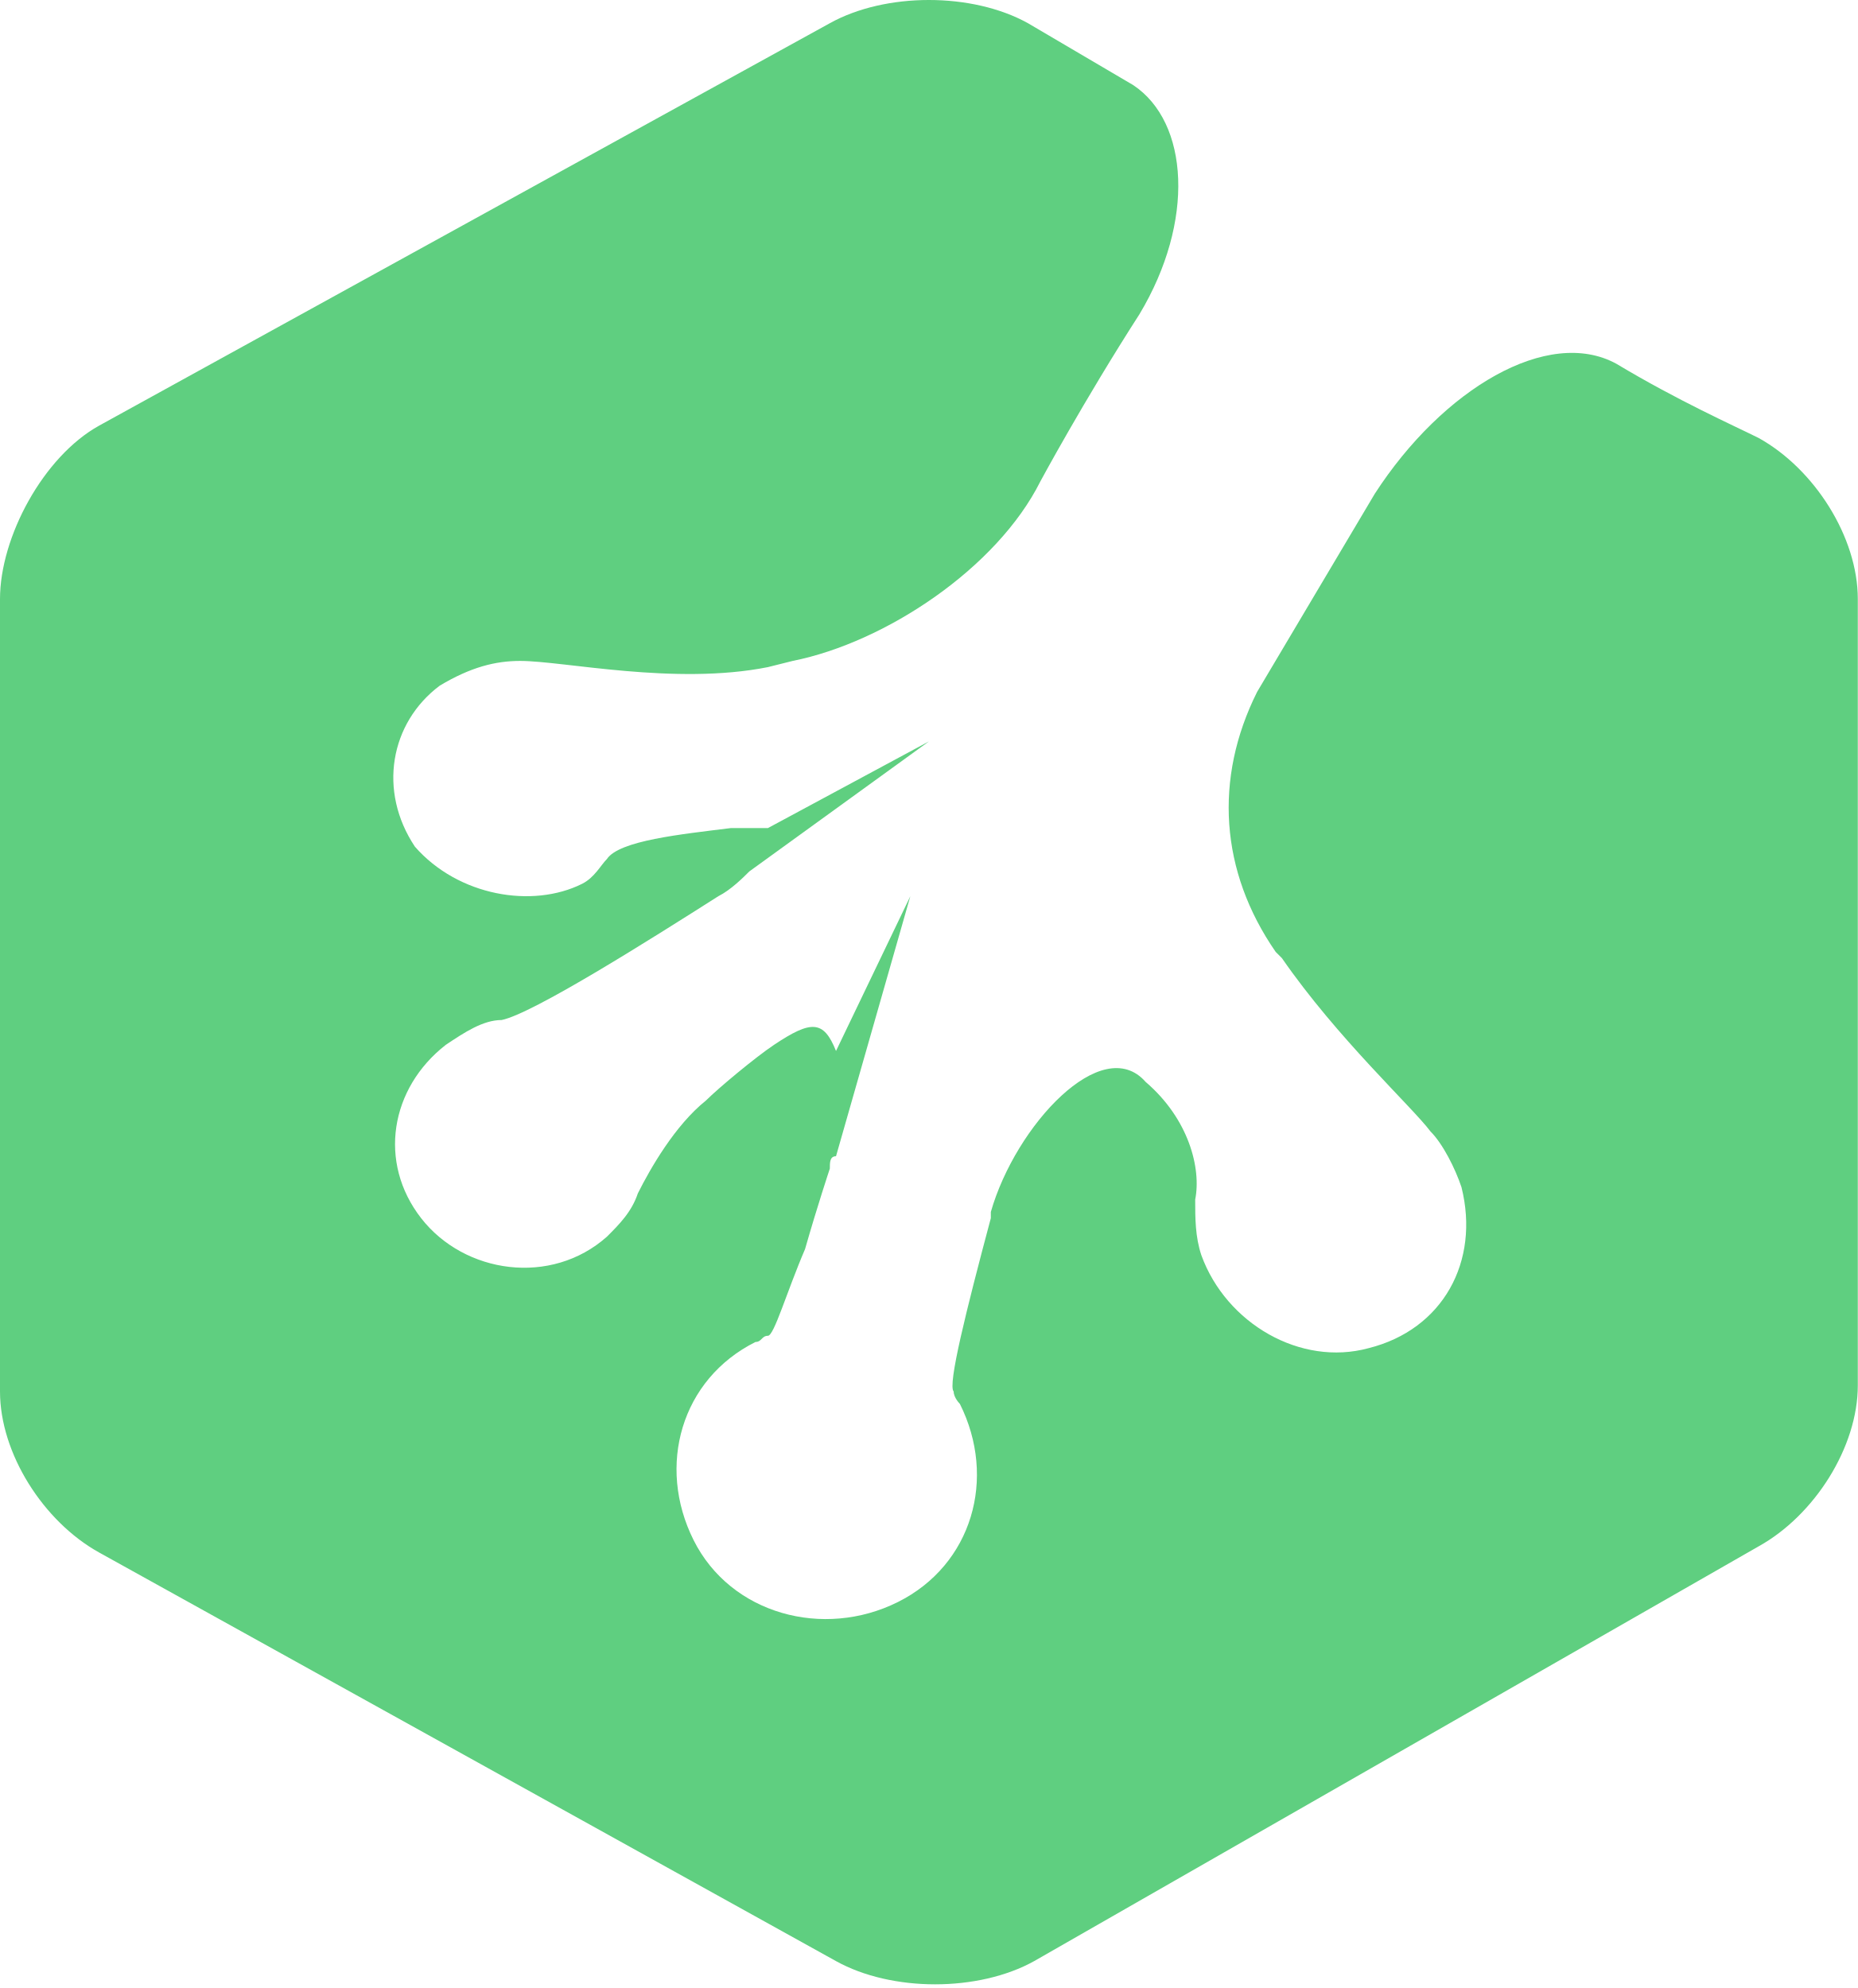
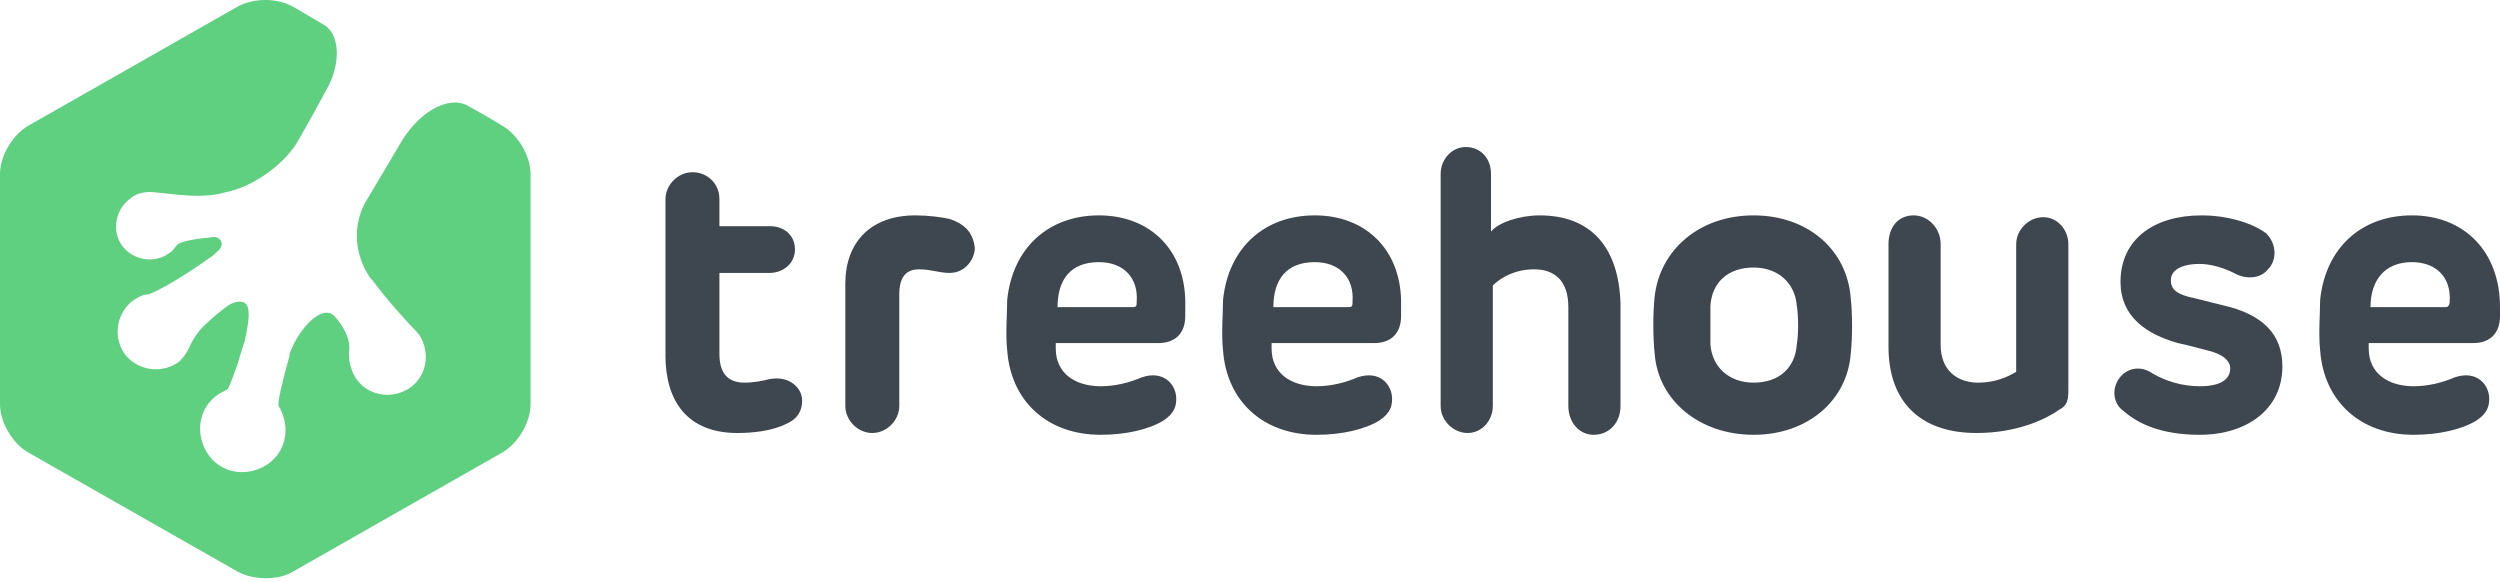
- <svg xmlns="http://www.w3.org/2000/svg" width="256px" height="274px" viewBox="0 0 256 274" version="1.1" preserveAspectRatio="xMidYMid">
+ <svg xmlns="http://www.w3.org/2000/svg" width="512px" height="119px" viewBox="0 0 512 119" version="1.1" preserveAspectRatio="xMidYMid">
  <g>
-     <path d="M242.347,60.373 C238.933,58.667 231.253,55.253 222.72,50.133 C213.333,45.013 198.827,53.547 189.44,68.053 L173.227,95.36 C167.253,107.307 168.107,120.107 175.787,131.2 L176.64,132.053 C184.32,143.147 194.56,152.533 197.12,155.947 C198.827,157.653 200.533,161.067 201.387,163.627 C203.947,173.867 198.827,183.253 188.587,185.813 C179.2,188.373 168.96,182.4 165.547,173.013 C164.693,170.453 164.693,167.893 164.693,165.333 C165.547,161.067 163.84,154.24 157.867,149.12 C151.893,142.293 139.947,155.093 136.533,167.04 L136.533,167.893 C133.12,180.693 130.56,190.933 131.413,191.787 C131.413,192.64 132.267,193.493 132.267,193.493 C137.387,203.733 133.973,215.68 123.733,220.8 C113.493,225.92 100.693,222.507 95.573,212.267 C90.453,202.027 93.867,190.08 104.107,184.96 C104.96,184.96 104.96,184.107 105.813,184.107 C106.667,184.107 108.373,178.133 110.933,172.16 C112.64,166.187 114.347,161.067 114.347,161.067 C114.347,160.213 114.347,159.36 115.2,159.36 L125.44,123.52 L115.2,144.853 C113.493,140.587 111.787,140.587 106.667,144 C104.107,145.707 98.987,149.973 97.28,151.68 C93.013,155.093 89.6,161.067 87.893,164.48 C87.04,167.04 85.333,168.747 83.627,170.453 C75.947,177.28 64,175.573 58.027,167.893 C52.053,160.213 53.76,149.973 61.44,144 C64,142.293 66.56,140.587 69.12,140.587 C73.387,139.733 89.6,129.493 98.987,123.52 C100.693,122.667 102.4,120.96 103.253,120.107 L128,102.187 L105.813,114.133 L100.693,114.133 C93.867,114.987 85.333,115.84 83.627,118.4 C82.773,119.253 81.92,120.96 80.213,121.813 C73.387,125.227 63.147,123.52 57.173,116.693 C52.053,109.013 53.76,99.627 60.587,94.507 C64.853,91.947 68.267,91.093 71.68,91.093 C77.653,91.093 93.013,94.507 105.813,91.947 L109.227,91.093 C122.027,88.533 137.387,78.293 143.36,66.347 C143.36,66.347 149.333,55.253 157.013,43.307 C164.693,30.507 163.84,16.853 156.16,11.733 L141.653,3.2 C133.973,-1.067 122.027,-1.067 114.347,3.2 L13.653,58.667 C5.973,62.933 0,74.027 0,82.56 L0,191.787 C0,200.32 5.973,209.707 13.653,213.973 L115.2,270.293 C122.88,274.56 134.827,274.56 142.507,270.293 L242.347,213.12 C250.027,208.853 256,199.467 256,190.933 L256,82.56 C256,74.027 250.027,64.64 242.347,60.373 L242.347,60.373 Z" fill="#5FCF80" />
+     <path d="M157.652,77.629 C156.178,77.997 154.337,78.365 152.495,78.365 C148.812,78.365 147.338,76.155 147.338,72.472 L147.338,55.896 L157.652,55.896 C160.23,55.896 162.809,54.055 162.809,51.108 C162.809,48.161 160.599,46.319 157.652,46.319 L147.338,46.319 L147.338,40.794 C147.338,37.479 144.76,35.269 141.813,35.269 C138.866,35.269 136.288,37.847 136.288,40.794 L136.288,72.84 C136.288,82.049 140.708,88.679 151.022,88.679 C153.968,88.679 158.02,88.311 160.967,86.837 C163.545,85.732 164.282,83.891 164.282,82.049 C164.282,79.471 161.704,76.892 157.652,77.629 Z M194.486,44.846 C193.013,44.478 190.066,44.109 187.488,44.109 C178.279,44.109 173.122,49.635 173.122,58.106 L173.122,83.154 C173.122,86.101 175.701,88.679 178.647,88.679 C181.594,88.679 184.173,86.101 184.173,83.154 L184.173,60.317 C184.173,56.633 185.646,55.16 188.224,55.16 C190.803,55.16 192.276,55.896 194.486,55.896 C197.801,55.896 199.643,52.95 199.643,50.74 C199.275,47.793 197.801,45.951 194.486,44.846 Z M225.059,44.109 C214.745,44.109 207.378,50.74 206.273,61.422 C206.273,64 205.905,68.42 206.273,71.735 C207.01,82.049 214.377,89.047 225.427,89.047 C230.584,89.047 235.373,87.942 238.319,86.101 C240.529,84.627 240.898,83.154 240.898,81.681 C240.898,78.734 238.319,75.787 233.899,77.26 C231.321,78.365 228.374,79.102 225.427,79.102 C220.271,79.102 216.219,76.524 216.219,71.367 L216.219,70.262 L237.214,70.262 C240.898,70.262 242.74,68.052 242.74,64.737 L242.74,62.895 C243.108,51.476 235.741,44.109 225.059,44.109 Z M232.058,62.895 L216.587,62.895 C216.587,57.37 219.165,53.686 225.059,53.686 C230.216,53.686 233.163,57.001 232.794,61.79 C232.794,62.527 232.794,62.895 232.058,62.895 Z M269.26,44.109 C258.947,44.109 251.58,50.74 250.475,61.422 C250.475,64 250.106,68.42 250.475,71.735 C251.212,82.049 258.578,89.047 269.629,89.047 C274.786,89.047 279.574,87.942 282.521,86.101 C284.731,84.627 285.099,83.154 285.099,81.681 C285.099,78.734 282.521,75.787 278.101,77.26 C275.522,78.365 272.576,79.102 269.629,79.102 C264.472,79.102 260.42,76.524 260.42,71.367 L260.42,70.262 L281.416,70.262 C285.099,70.262 286.941,68.052 286.941,64.737 L286.941,62.895 C287.309,51.476 279.942,44.109 269.26,44.109 Z M276.259,62.895 L260.788,62.895 C260.788,57.37 263.367,53.686 269.26,53.686 C274.417,53.686 277.364,57.001 276.996,61.79 C276.996,62.527 276.996,62.895 276.259,62.895 Z M455.275,62.527 L449.381,61.053 C445.698,60.317 444.593,59.212 444.593,57.37 C444.593,55.528 446.435,54.055 450.486,54.055 C452.696,54.055 455.275,54.791 457.485,55.896 C460.063,57.37 463.01,57.001 464.483,55.16 C466.325,53.318 466.325,50.003 464.115,47.793 C461.168,45.583 456.012,44.109 450.855,44.109 C441.278,44.109 434.279,48.898 434.279,57.738 C434.279,64.737 439.436,68.42 446.066,70.262 C449.381,70.999 449.013,70.999 451.96,71.735 C455.275,72.472 456.748,73.945 456.748,75.419 C456.748,77.629 454.906,79.102 450.486,79.102 C446.803,79.102 443.488,77.997 440.909,76.524 C438.331,74.682 435.384,75.419 433.911,77.629 C432.437,79.839 432.806,82.786 435.016,84.259 C437.963,86.837 442.751,89.047 450.486,89.047 C460.063,89.047 467.43,83.891 467.43,75.05 C467.43,68.42 463.378,64.368 455.275,62.527 Z M506.475,70.262 C510.158,70.262 512,68.052 512,64.737 L512,64.737 L512,62.895 C512,51.476 504.633,44.109 493.951,44.109 C483.637,44.109 476.271,50.74 475.165,61.422 C475.165,64 474.797,68.42 475.165,71.735 C475.902,82.049 483.269,89.047 494.319,89.047 C499.476,89.047 504.265,87.942 507.212,86.101 C509.422,84.627 509.79,83.154 509.79,81.681 C509.79,78.734 507.212,75.787 502.791,77.26 C500.213,78.365 497.266,79.102 494.319,79.102 C489.163,79.102 485.111,76.524 485.111,71.367 L485.111,70.262 L506.475,70.262 Z M493.951,53.686 C499.108,53.686 502.055,57.001 501.686,61.79 C501.686,62.527 501.318,62.895 500.95,62.895 L485.479,62.895 C485.479,57.37 488.426,53.686 493.951,53.686 Z M359.137,44.109 C348.086,44.109 339.983,51.108 338.878,60.685 C338.509,64 338.509,69.157 338.878,72.472 C339.614,82.049 348.086,89.047 359.137,89.047 C370.187,89.047 378.291,82.049 379.027,72.472 C379.396,69.157 379.396,64.368 379.027,61.053 C378.291,51.108 370.187,44.109 359.137,44.109 Z M367.977,70.63 C367.609,75.419 364.294,78.365 359.137,78.365 C353.98,78.365 350.665,75.05 350.296,70.63 C350.296,68.42 350.296,64.737 350.296,62.527 C350.665,57.738 353.98,54.791 359.137,54.791 C364.294,54.791 367.609,58.106 367.977,62.527 C368.345,64.737 368.345,68.42 367.977,70.63 Z M315.304,44.109 C311.252,44.109 306.832,45.583 305.358,47.424 L305.358,47.424 L305.358,35.637 C305.358,32.322 303.148,30.112 300.201,30.112 C297.255,30.112 295.045,32.691 295.045,35.637 L295.045,83.154 C295.045,86.101 297.623,88.679 300.57,88.679 C303.517,88.679 305.727,86.101 305.727,83.154 L305.727,58.475 C307.568,56.633 310.515,55.16 314.199,55.16 C318.619,55.16 321.197,57.738 321.197,62.895 L321.197,83.154 C321.197,86.469 323.407,89.047 326.354,89.047 C329.669,89.047 331.879,86.469 331.879,83.154 L331.879,62.158 C331.511,50.371 325.617,44.109 315.304,44.109 Z M418.44,44.478 C415.494,44.478 412.915,47.056 412.915,50.003 L412.915,76.155 C411.073,77.26 408.495,78.365 405.18,78.365 C400.76,78.365 397.445,75.787 397.445,70.63 L397.445,50.003 C397.445,46.688 394.866,44.109 391.919,44.109 C388.604,44.109 386.763,46.688 386.763,50.003 L386.763,70.999 C386.763,82.417 393.393,88.679 404.812,88.679 C413.283,88.679 419.177,85.732 421.755,83.891 C423.229,83.154 423.597,82.049 423.597,80.207 L423.597,50.003 C423.597,47.056 421.387,44.478 418.44,44.478 Z" fill="#3E474F" />
+     <path d="M95.77,21.64 C91.718,19.43 85.456,23.114 81.773,29.744 L74.774,41.531 C72.196,46.319 72.564,52.213 75.879,57.001 L76.247,57.37 C79.563,61.79 83.614,66.21 85.088,67.683 C85.824,68.42 86.561,69.525 86.929,70.999 C88.035,75.05 85.824,79.471 81.404,80.576 C77.353,81.681 72.932,79.471 71.827,75.05 C71.459,73.945 71.459,72.84 71.459,72.104 C71.827,70.262 71.091,67.683 68.512,64.737 C65.934,62.158 61.145,67.315 59.304,72.472 L59.304,72.84 C57.83,77.997 56.725,82.786 57.094,83.154 C57.094,83.522 57.462,83.522 57.462,83.891 C59.672,88.311 58.199,93.468 53.778,95.678 C49.358,97.888 44.201,96.414 41.991,91.994 C39.781,87.574 41.255,82.417 45.675,80.207 C46.043,80.207 46.043,79.839 46.412,79.839 C46.78,79.839 47.517,77.629 48.622,74.682 C49.358,72.104 49.727,70.999 50.095,69.894 C50.463,68.42 51.2,64.737 50.832,63.263 C50.463,61.422 48.622,61.422 46.78,62.527 C45.675,63.263 43.465,65.105 42.728,65.842 C40.886,67.315 39.413,69.525 38.676,71.367 C38.308,72.104 37.571,73.209 36.835,73.945 C33.519,76.524 28.731,76.155 25.784,72.84 C23.206,69.525 23.574,64.737 26.889,61.79 C27.994,61.053 29.099,60.317 30.204,60.317 C32.046,59.948 38.676,55.896 42.728,52.95 C43.465,52.581 44.57,51.476 44.938,51.108 C46.043,49.635 44.938,48.529 43.833,48.529 C40.518,48.898 36.835,49.266 36.098,50.371 C35.729,50.74 35.361,51.476 34.624,51.845 C31.678,54.055 27.258,53.318 25.047,50.371 C22.837,47.424 23.574,43.004 26.521,40.794 C27.626,39.689 29.468,39.321 30.573,39.321 C33.151,39.321 39.781,40.794 44.938,39.689 L46.412,39.321 C51.937,38.216 58.567,33.427 61.145,28.639 C61.145,28.639 63.724,24.219 66.671,18.694 C69.986,13.168 69.617,6.906 66.302,5.065 L60.04,1.381 C56.725,-0.46 51.937,-0.46 48.622,1.381 L5.894,25.692 C2.578,27.534 0,31.954 0,35.637 L0,82.786 C0,86.469 2.578,90.889 5.894,92.731 L48.622,117.042 C51.937,118.883 57.094,118.883 60.04,117.042 L102.768,92.731 C106.083,90.889 108.662,86.469 108.662,82.786 L108.662,35.637 C108.662,31.954 106.083,27.534 102.768,25.692 C102.768,25.692 99.822,23.85 95.77,21.64 Z" fill="#5FCF80" />
  </g>
</svg>
